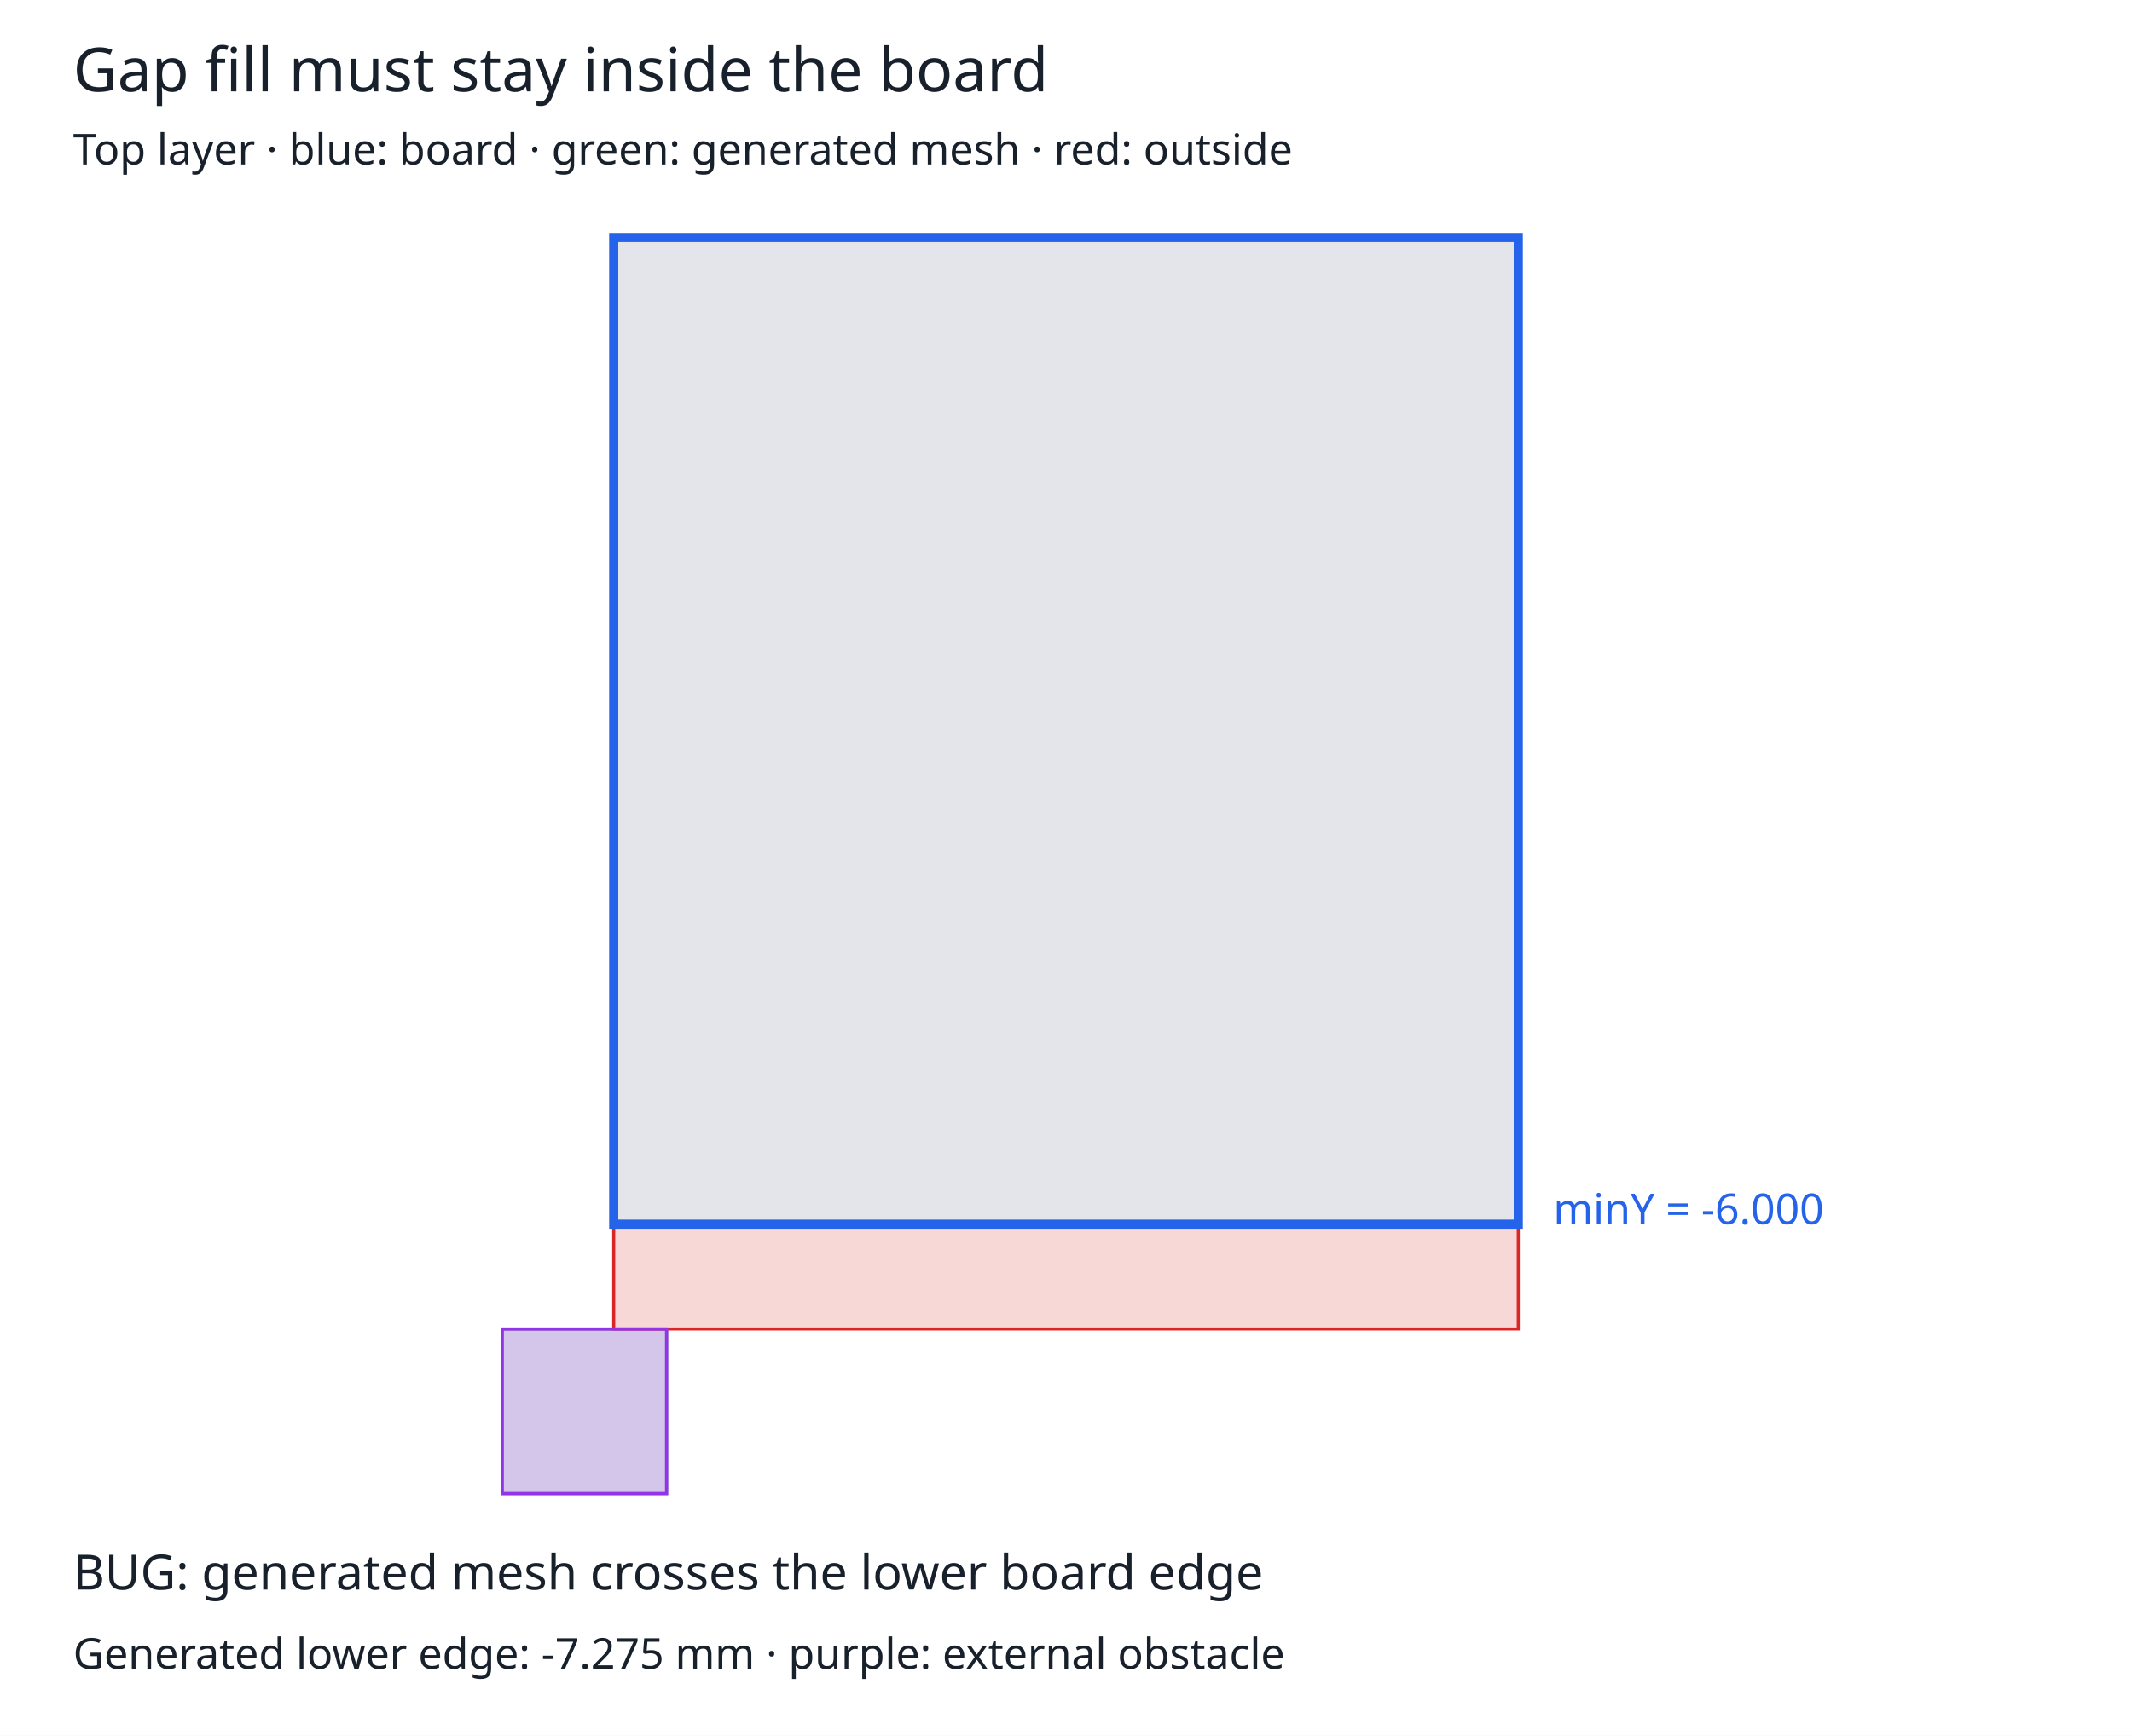
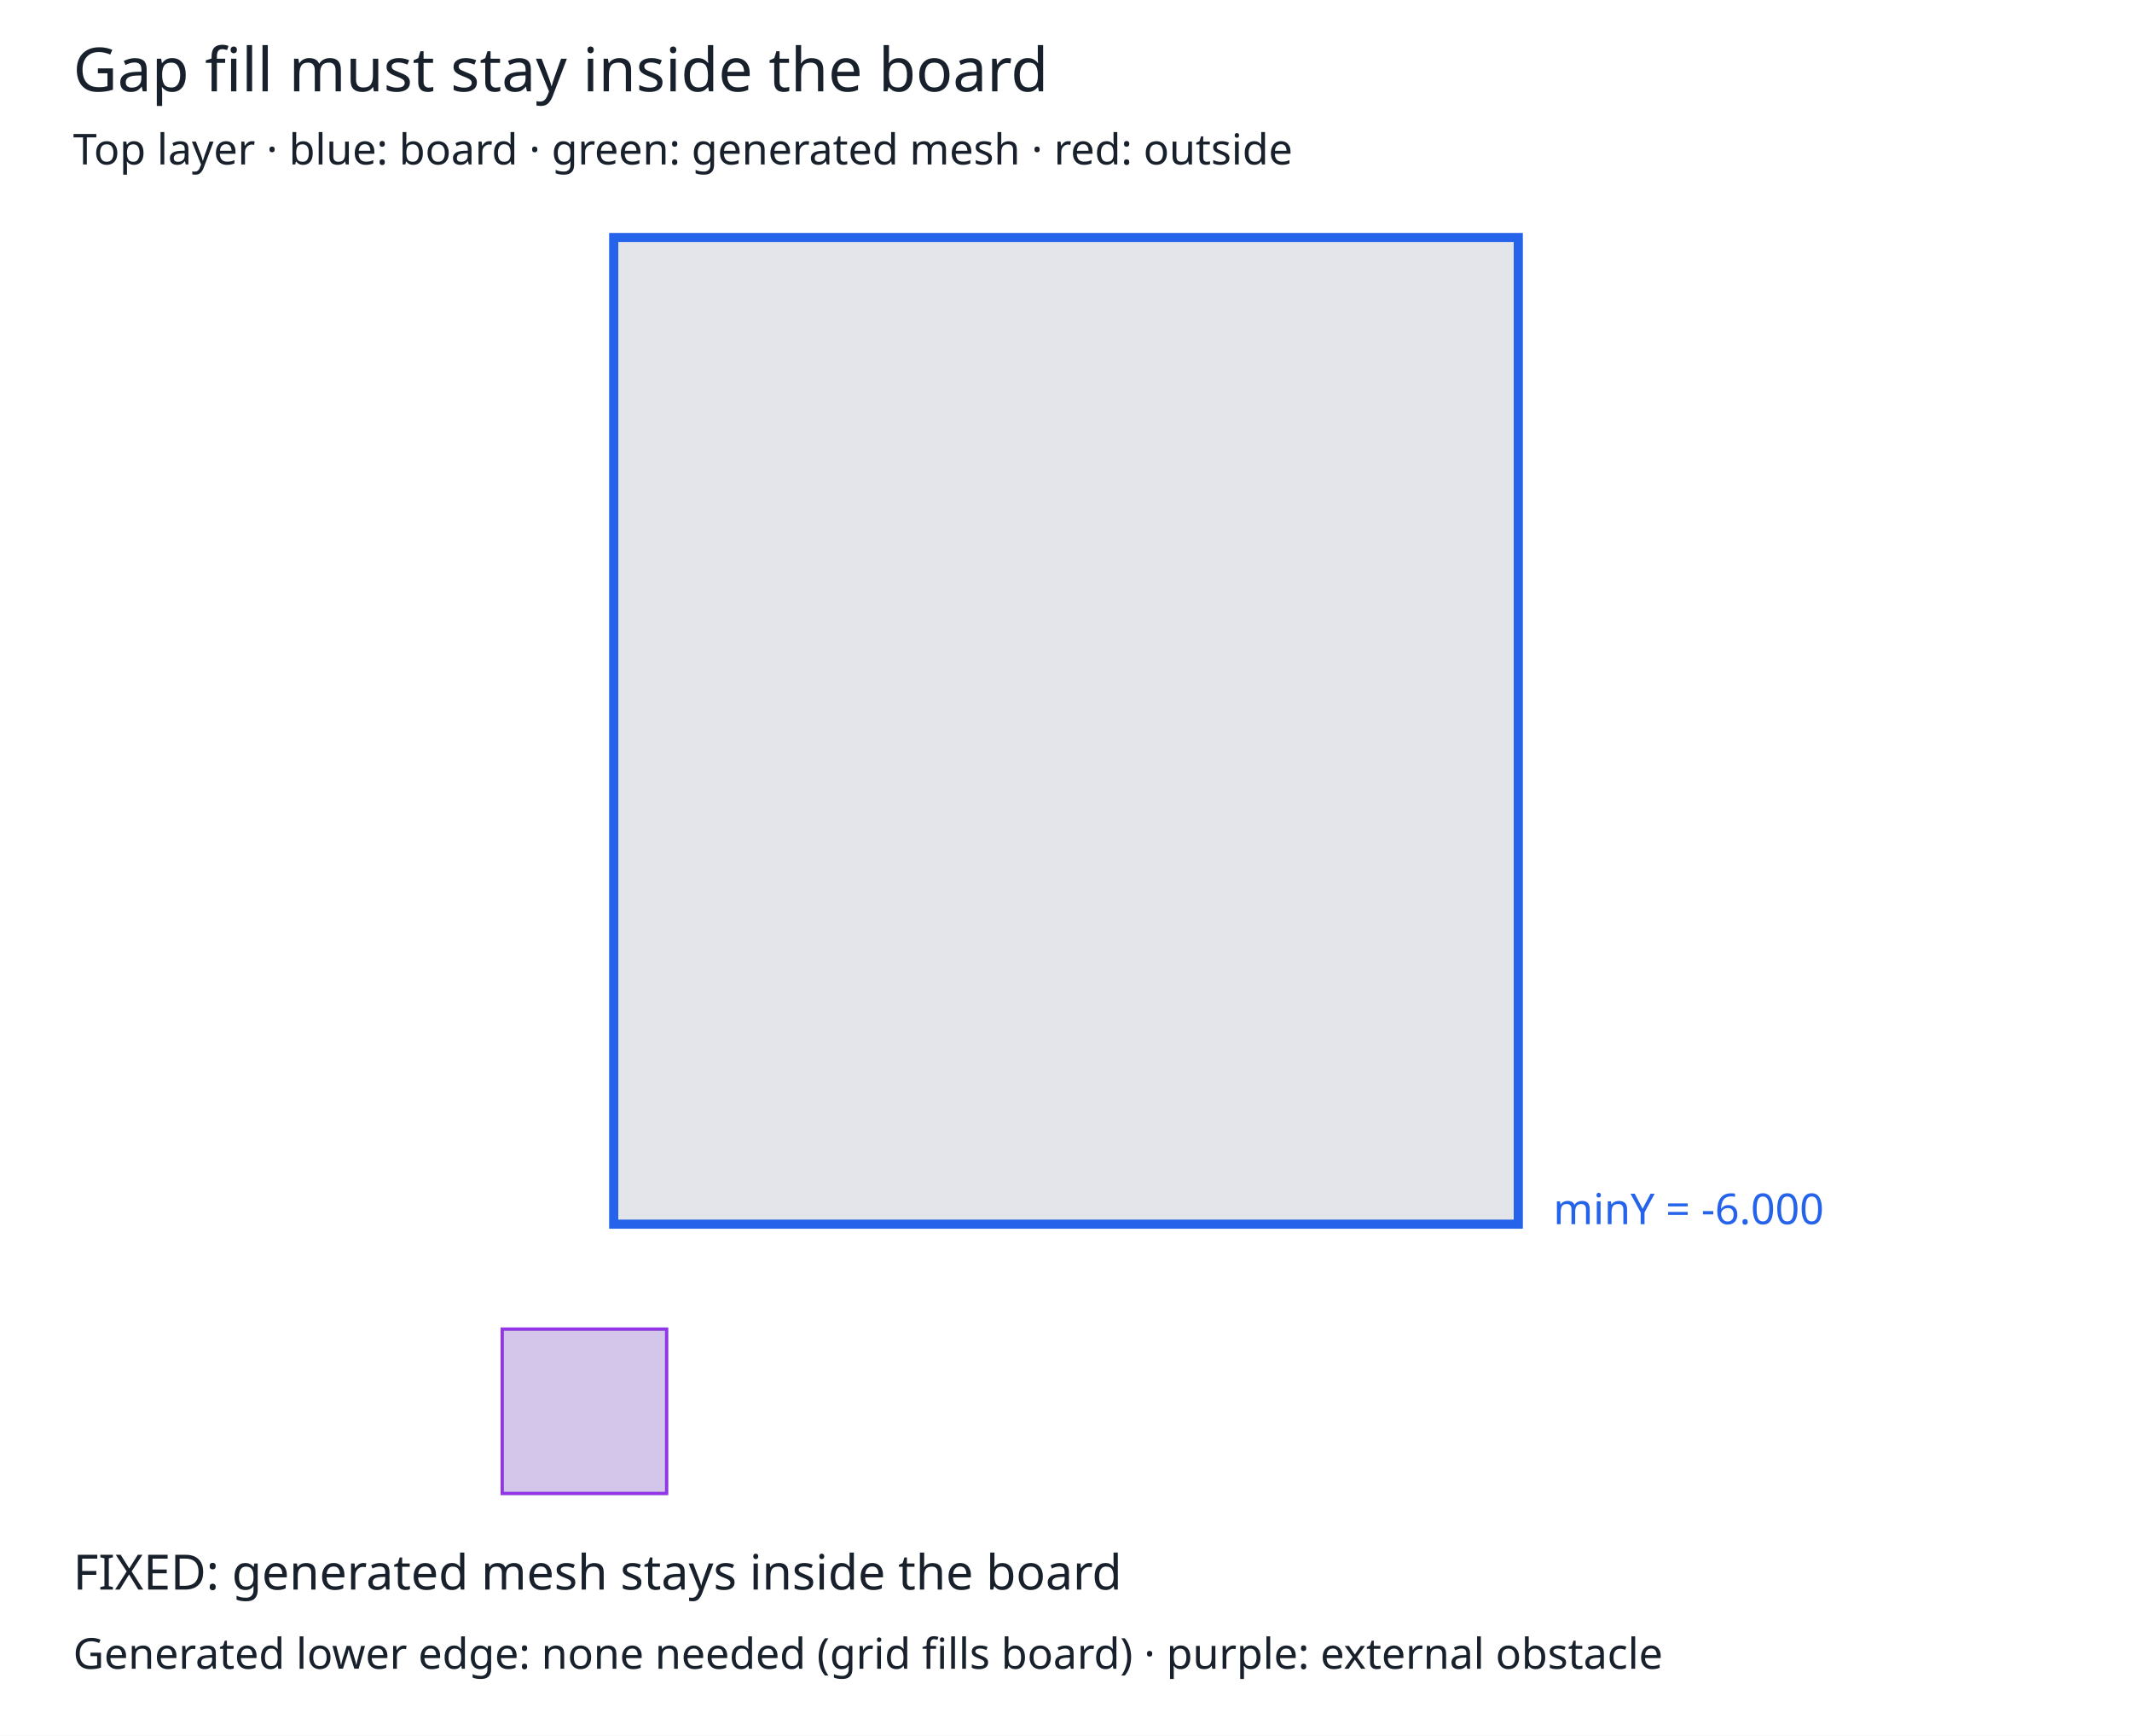
<svg xmlns="http://www.w3.org/2000/svg" width="700" height="570" viewBox="0 0 700 570">
  <rect width="700" height="570" fill="white" />
  <g font-family="sans-serif" fill="#18212b">
    <text x="24" y="30" font-size="20">Gap fill must stay inside the board</text>
    <text x="24" y="54" font-size="14">Top layer · blue: board · green: generated mesh · red: outside</text>
    <rect x="201.5" y="78" width="297" height="324" fill="#64748b" stroke="#64748b" fill-opacity="0.18" />
    <rect x="164.864" y="436.437" width="54" height="54" fill="#64748b" stroke="#64748b" fill-opacity="0.18" />
-     <rect x="201.5" y="402" width="297" height="34.437" fill="#dc2626" stroke="#dc2626" fill-opacity="0.18" />
    <rect x="164.864" y="436.437" width="54" height="54" fill="#9333ea" stroke="#9333ea" fill-opacity="0.18" />
    <rect x="201.5" y="78" width="297" height="324" fill="none" stroke="#2563eb" stroke-width="3" />
    <text x="510" y="402" font-size="14" fill="#2563eb">minY = -6.000</text>
-     <text x="24" y="522" font-size="16">BUG: generated mesh crosses the lower board edge</text>
-     <text x="24" y="548" font-size="14">Generated lower edge: -7.275 mm · purple: external obstacle</text>
+     <text x="24" y="522" font-size="16">FIXED: generated mesh stays inside the board</text>
+     <text x="24" y="548" font-size="14">Generated lower edge: none needed (grid fills board) · purple: external obstacle</text>
  </g>
</svg>
